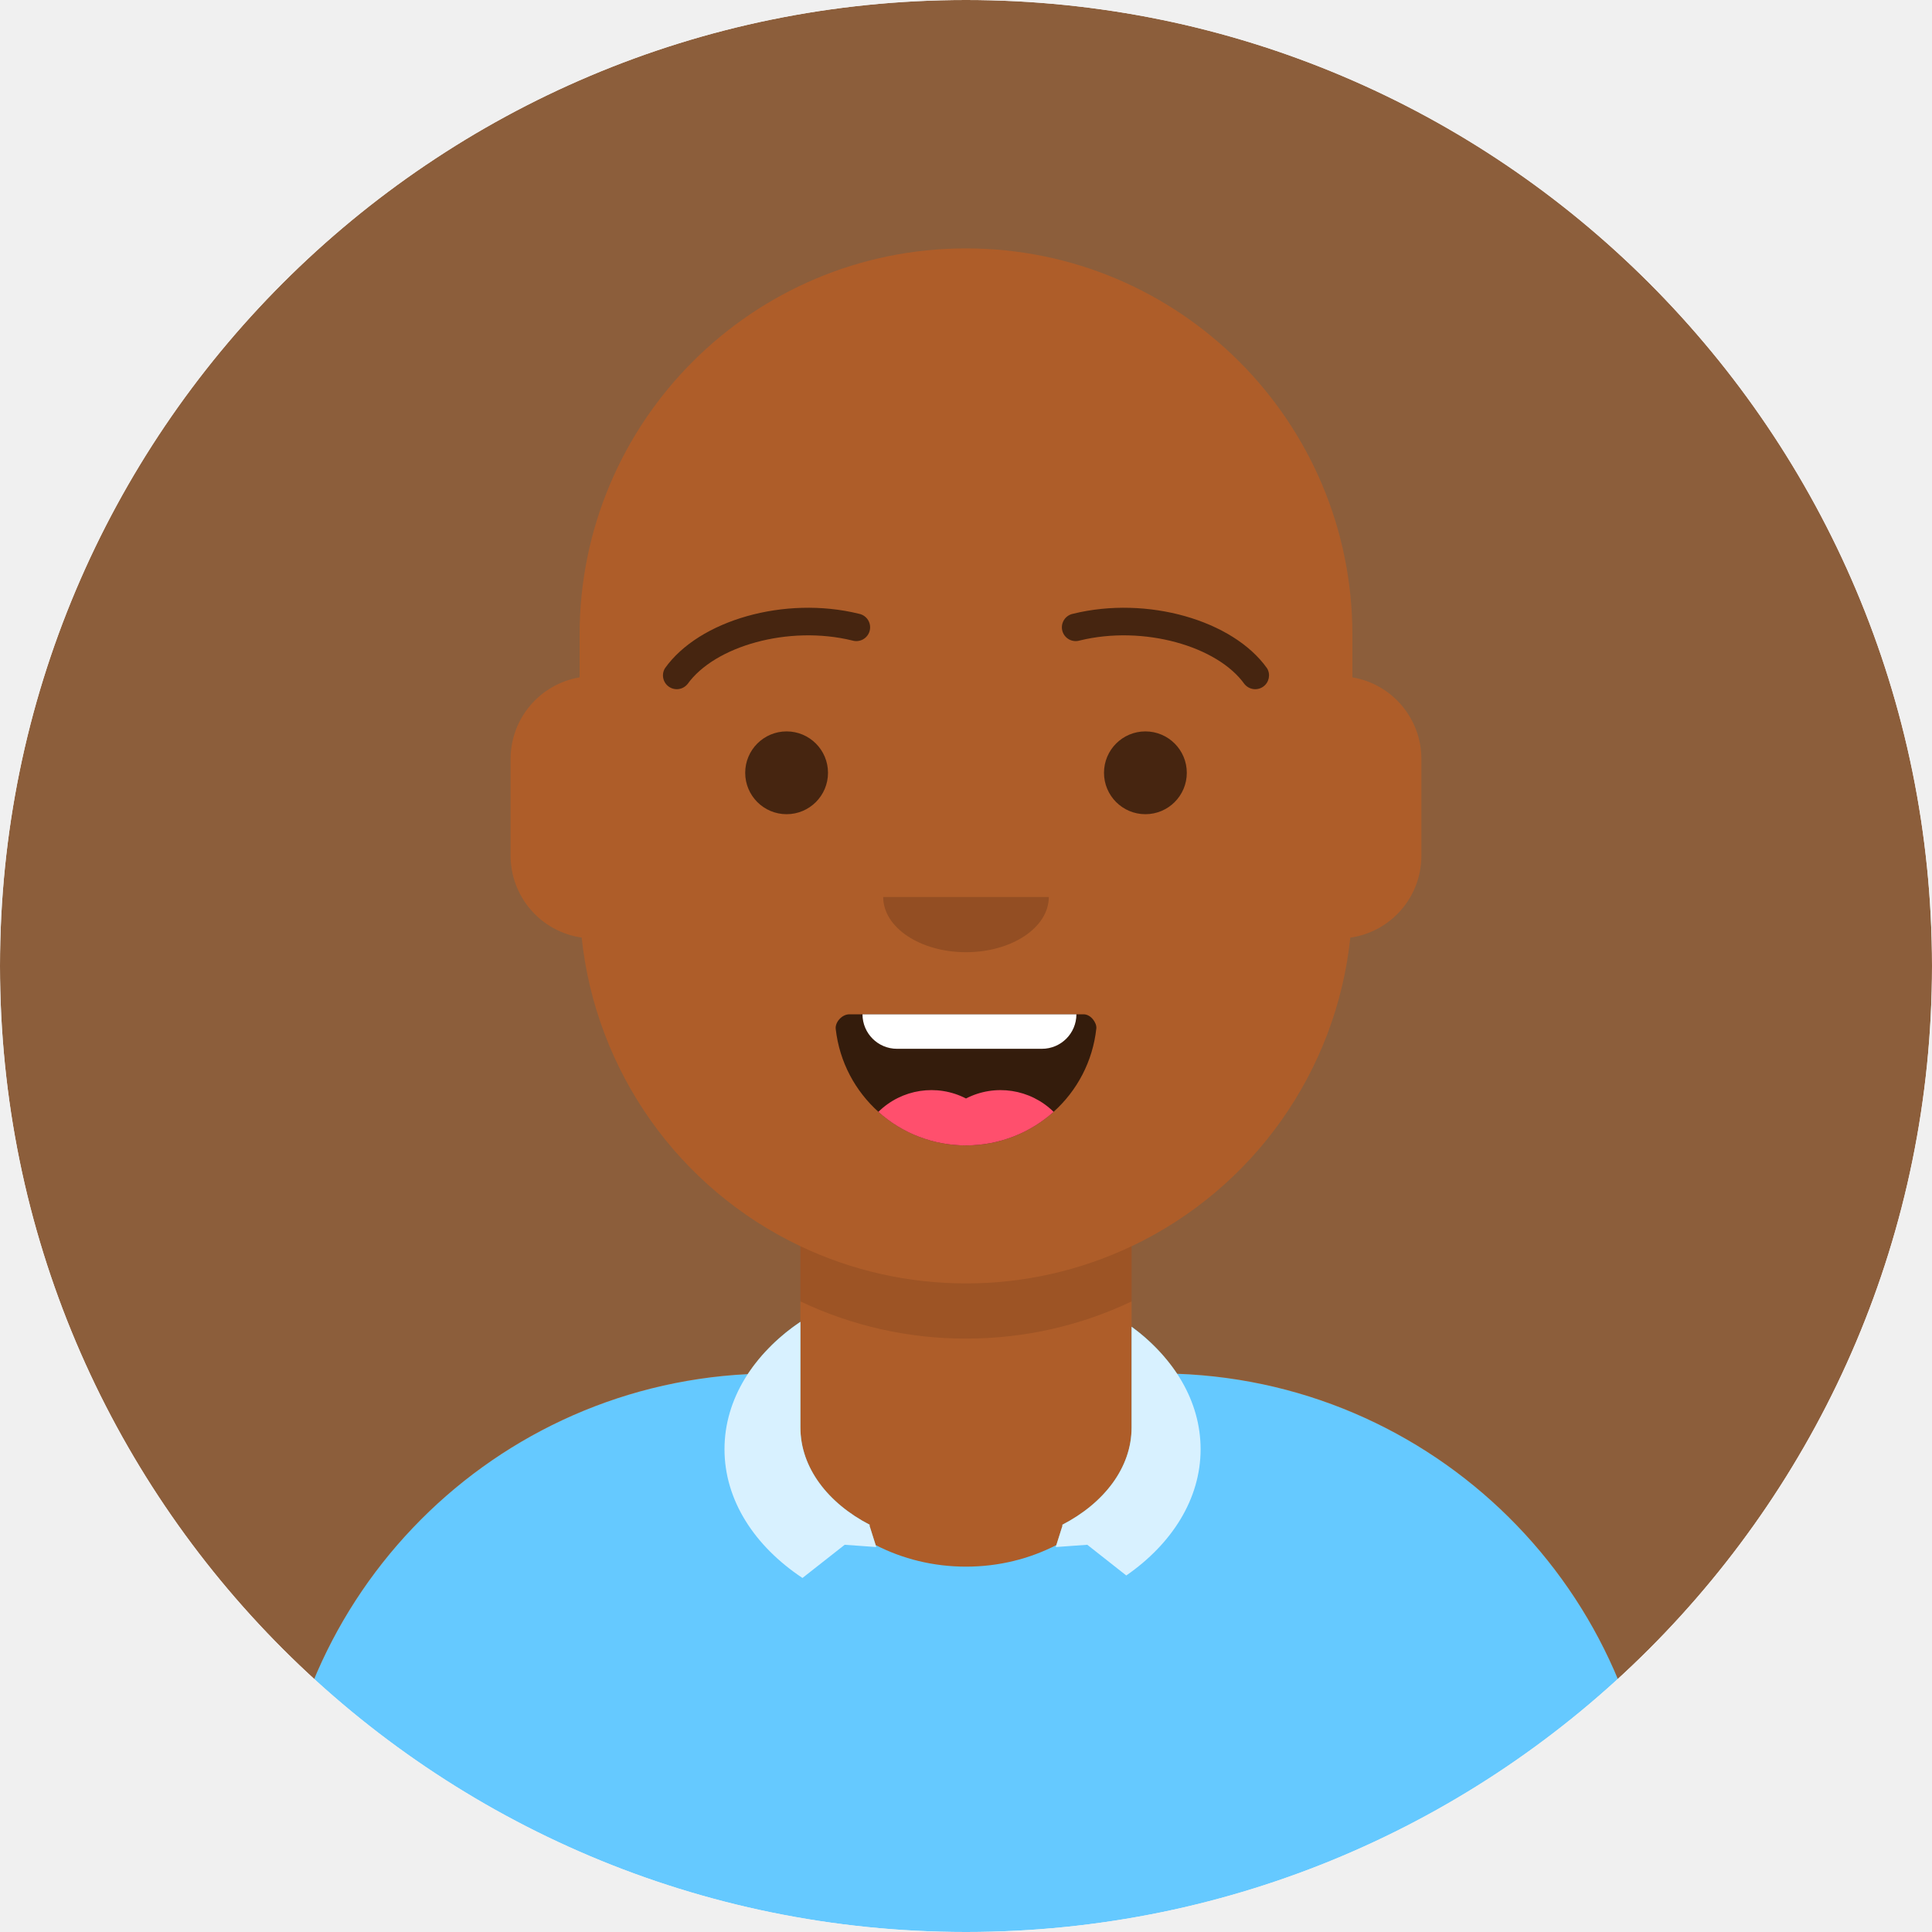
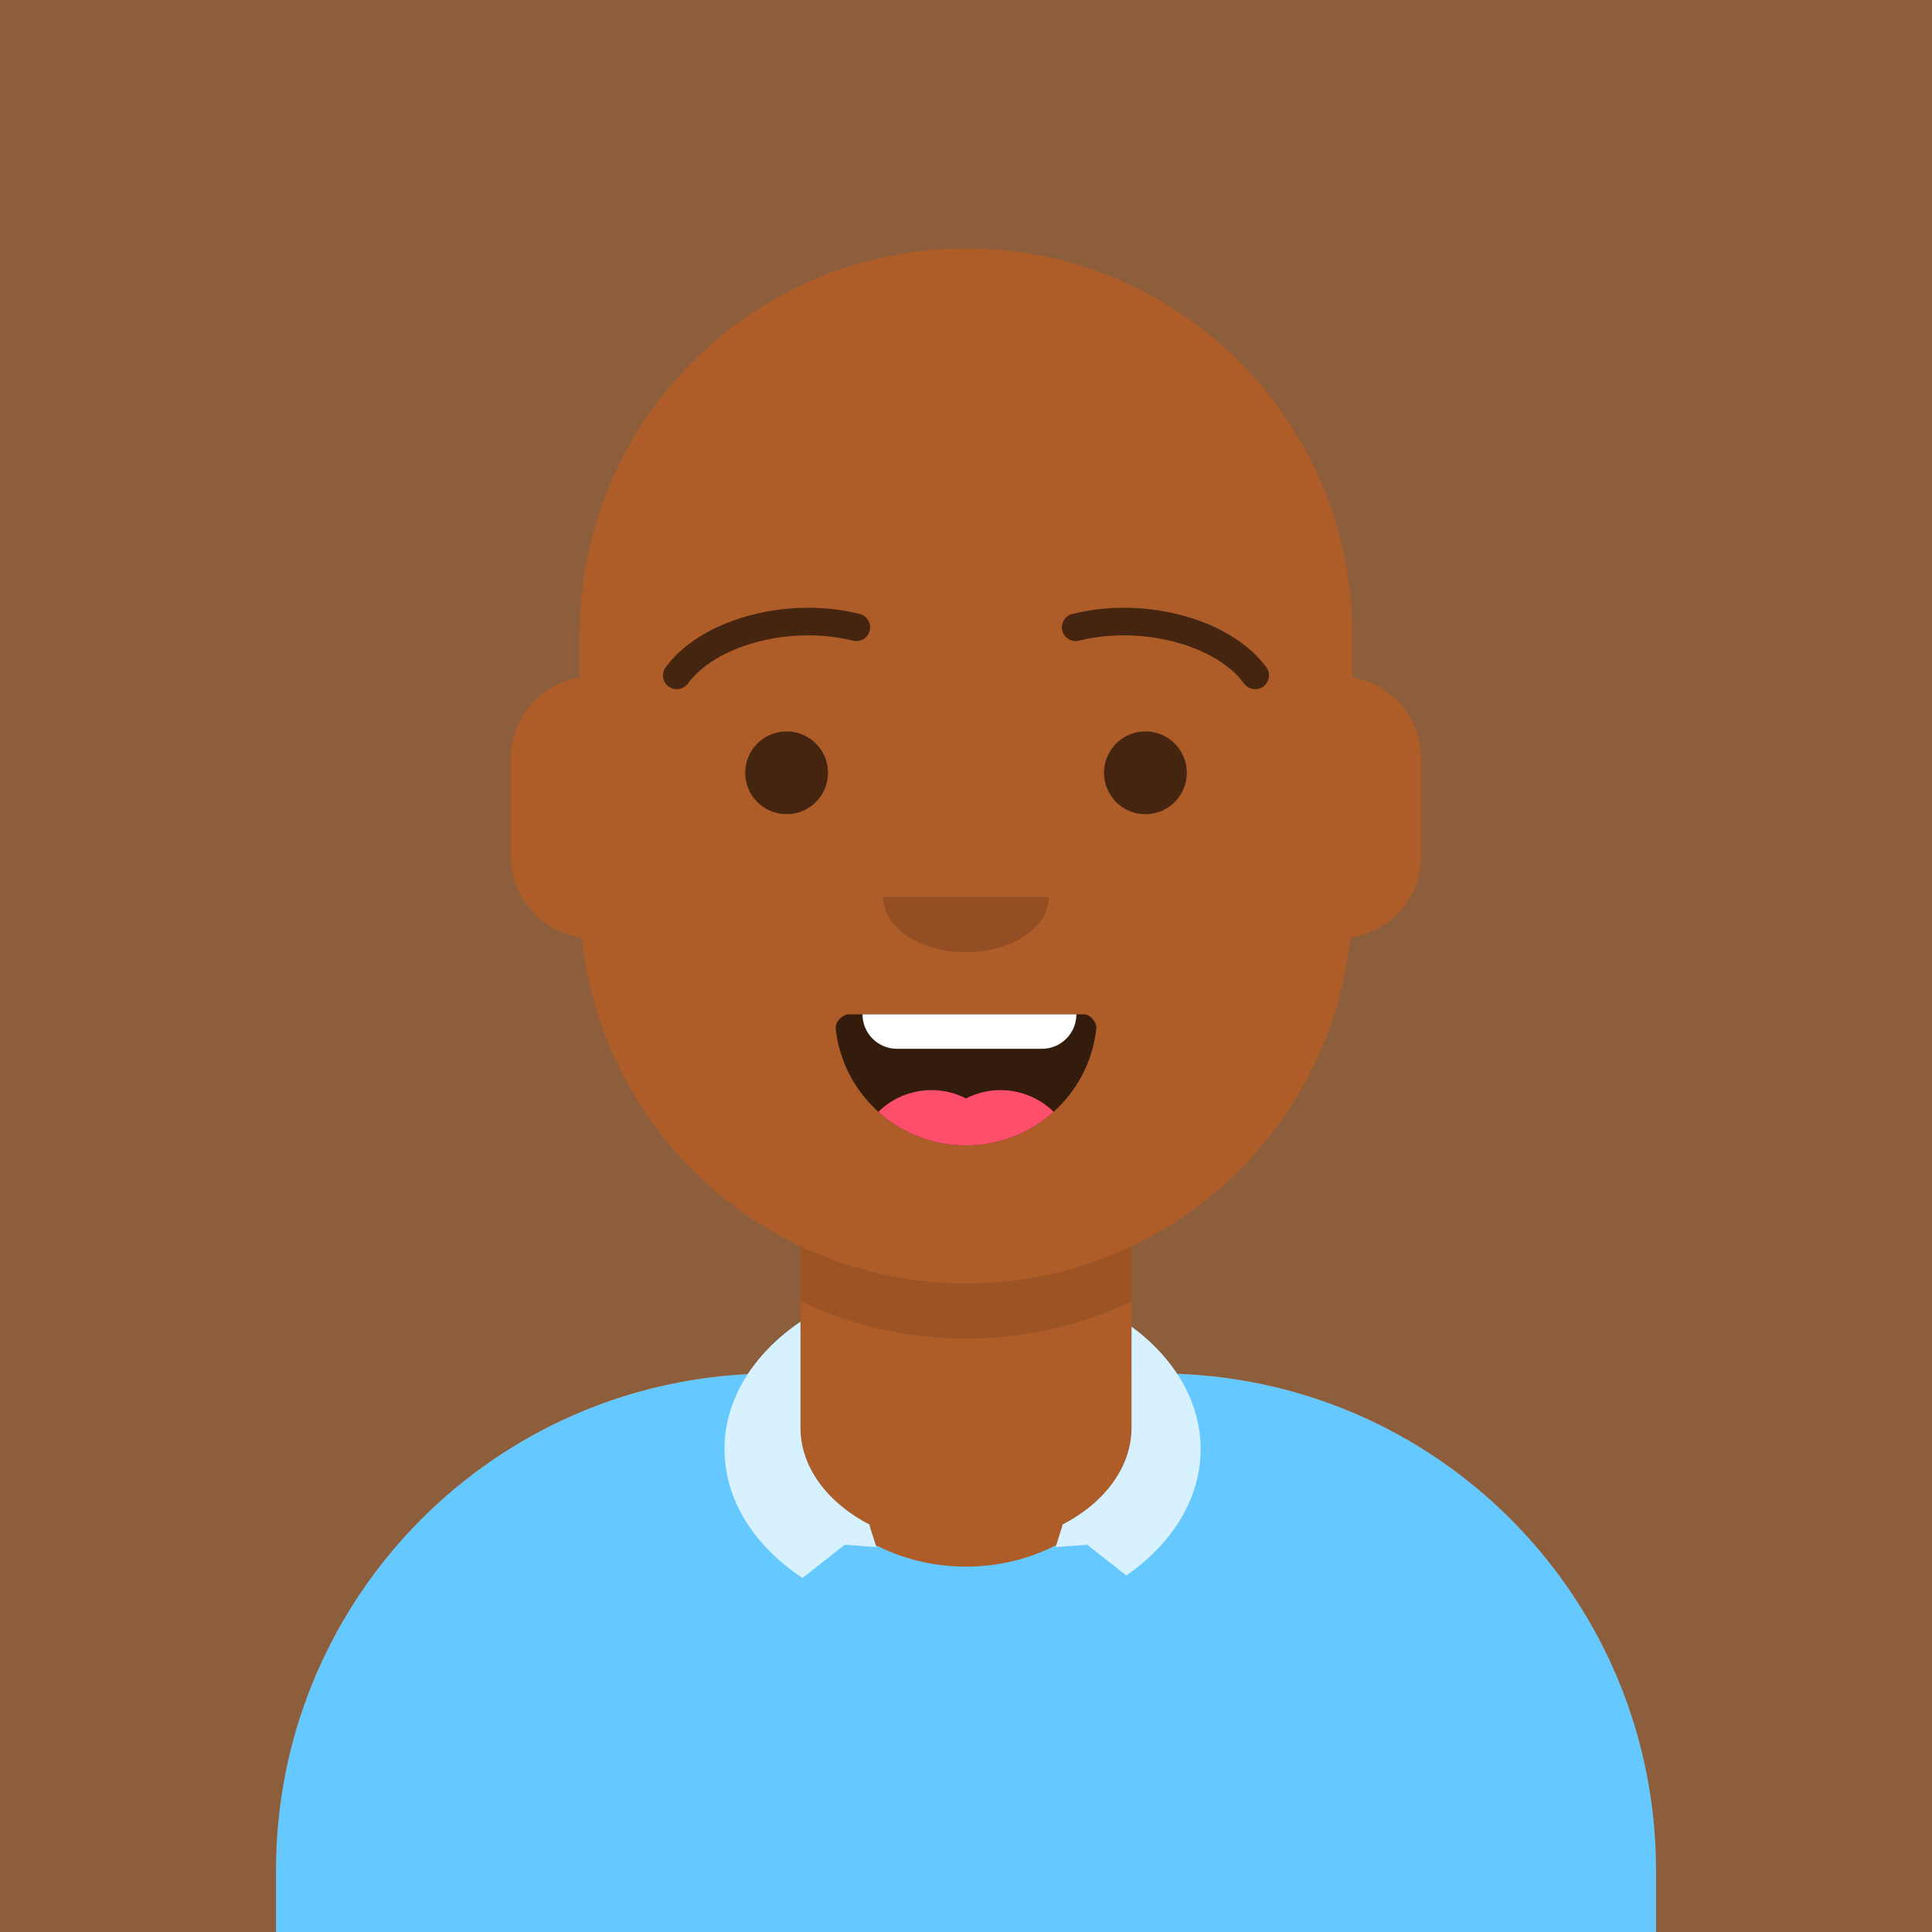
- <svg xmlns="http://www.w3.org/2000/svg" viewBox="0 0 512 512" width="512" height="512">
-   <defs>
-     <clipPath id="fc">
-       <circle cx="256" cy="256" r="256" />
-     </clipPath>
-   </defs>
-   <g clip-path="url(#fc)">
-     <svg viewBox="0 0 280 280" width="512" height="512" preserveAspectRatio="xMidYMid meet">
-       <mask id="viewboxMask">
-         <rect width="280" height="280" rx="0" ry="0" x="0" y="0" fill="#fff" />
-       </mask>
-       <g mask="url(#viewboxMask)">
-         <rect fill="#8C5E3B" width="280" height="280" x="0" y="0" />
-         <g transform="translate(8)">
-           <path d="M132 36a56 56 0 0 0-56 56v6.17A12 12 0 0 0 66 110v14a12 12 0 0 0 10.3 11.88 56.04 56.04 0 0 0 31.7 44.73v18.4h-4a72 72 0 0 0-72 72v9h200v-9a72 72 0 0 0-72-72h-4v-18.39a56.04 56.04 0 0 0 31.7-44.73A12 12 0 0 0 198 124v-14a12 12 0 0 0-10-11.83V92a56 56 0 0 0-56-56Z" fill="#ae5d29" />
-           <path d="M108 180.61v8a55.79 55.79 0 0 0 24 5.39c8.59 0 16.73-1.93 24-5.39v-8a55.79 55.79 0 0 1-24 5.39 55.79 55.79 0 0 1-24-5.39Z" fill="#000" fill-opacity=".1" />
-           <g transform="translate(0 170)">
-             <path d="M100.37 29.14a27.6 27.6 0 0 1 7.63-7.57v15.3c0 5.83 3.98 10.98 10.08 14.13l-.08.06.9 2.86c3.89 2 8.35 3.13 13.1 3.13s9.21-1.13 13.1-3.13l.9-2.86-.08-.06c6.1-3.15 10.08-8.3 10.08-14.12v-14.6a27.1 27.1 0 0 1 6.6 6.82 72 72 0 0 1 69.4 71.95V110H32v-8.95a72 72 0 0 1 68.37-71.9Z" fill="#65c9ff" />
-             <path d="M108 21.57c-6.77 4.6-11 11.17-11 18.46 0 7.4 4.36 14.05 11.3 18.66l6.12-4.81 4.58.33-1-3.15.08-.06c-6.1-3.15-10.08-8.3-10.08-14.12v-15.3ZM156 36.88c0 5.82-3.98 10.97-10.08 14.12l.08.06-1 3.15 4.58-.33 5.65 4.45c6.63-4.6 10.77-11.1 10.77-18.3 0-6.92-3.82-13.2-10-17.75v14.6Z" fill="#fff" fill-opacity=".75" />
-           </g>
-           <g transform="translate(78 134)">
-             <path fill-rule="evenodd" clip-rule="evenodd" d="M35.12 15.13a19 19 0 0 0 37.77-.09c.08-.77-.77-2.04-1.85-2.04H37.1C36 13 35 14.18 35.12 15.13Z" fill="#000" fill-opacity=".7" />
-             <path d="M70 13H39a5 5 0 0 0 5 5h21a5 5 0 0 0 5-5Z" fill="#fff" />
-             <path d="M66.7 27.14A10.96 10.96 0 0 0 54 25.2a10.95 10.95 0 0 0-12.7 1.94A18.93 18.93 0 0 0 54 32c4.88 0 9.33-1.84 12.7-4.86Z" fill="#FF4F6D" />
-           </g>
-           <g transform="translate(104 122)">
-             <path fill-rule="evenodd" clip-rule="evenodd" d="M16 8c0 4.42 5.37 8 12 8s12-3.58 12-8" fill="#000" fill-opacity=".16" />
-           </g>
-           <g transform="translate(76 90)">
-             <path d="M36 22a6 6 0 1 1-12 0 6 6 0 0 1 12 0ZM88 22a6 6 0 1 1-12 0 6 6 0 0 1 12 0Z" fill="#000" fill-opacity=".6" />
-           </g>
-           <g transform="translate(76 82)">
-             <path d="M15.63 17.16c3.92-5.51 14.65-8.6 23.9-6.33a2 2 0 1 0 .95-3.88c-10.74-2.64-23.17.94-28.11 7.9a2 2 0 0 0 3.26 2.3ZM96.37 17.16c-3.91-5.51-14.65-8.6-23.9-6.33a2 2 0 1 1-.95-3.88c10.74-2.64 23.17.94 28.11 7.9a2 2 0 0 1-3.26 2.3Z" fill="#000" fill-opacity=".6" />
-           </g>
-           <g transform="translate(-1)" />
-           <g transform="translate(49 72)" />
-           <g transform="translate(62 42)" />
-         </g>
+ <svg xmlns="http://www.w3.org/2000/svg" viewBox="0 0 280 280" width="512" height="512" preserveAspectRatio="xMidYMid meet">
+   <mask id="viewboxMask">
+     <rect width="280" height="280" rx="0" ry="0" x="0" y="0" fill="#fff" />
+   </mask>
+   <g mask="url(#viewboxMask)">
+     <rect fill="#8C5E3B" width="280" height="280" x="0" y="0" />
+     <g transform="translate(8)">
+       <path d="M132 36a56 56 0 0 0-56 56v6.17A12 12 0 0 0 66 110v14a12 12 0 0 0 10.3 11.88 56.04 56.04 0 0 0 31.7 44.73v18.4h-4a72 72 0 0 0-72 72v9h200v-9a72 72 0 0 0-72-72h-4v-18.39a56.04 56.04 0 0 0 31.7-44.73A12 12 0 0 0 198 124v-14a12 12 0 0 0-10-11.83V92a56 56 0 0 0-56-56Z" fill="#ae5d29" />
+       <path d="M108 180.61v8a55.79 55.79 0 0 0 24 5.39c8.59 0 16.73-1.93 24-5.39v-8a55.79 55.79 0 0 1-24 5.39 55.79 55.79 0 0 1-24-5.39Z" fill="#000" fill-opacity=".1" />
+       <g transform="translate(0 170)">
+         <path d="M100.37 29.14a27.6 27.6 0 0 1 7.63-7.57v15.3c0 5.83 3.98 10.98 10.08 14.13l-.08.06.9 2.86c3.89 2 8.35 3.13 13.1 3.13s9.21-1.13 13.1-3.13l.9-2.86-.08-.06c6.1-3.15 10.08-8.3 10.08-14.12v-14.6a27.1 27.1 0 0 1 6.6 6.82 72 72 0 0 1 69.4 71.95V110H32v-8.95a72 72 0 0 1 68.37-71.9Z" fill="#65c9ff" />
+         <path d="M108 21.57c-6.77 4.6-11 11.17-11 18.46 0 7.4 4.36 14.05 11.3 18.66l6.12-4.81 4.58.33-1-3.15.08-.06c-6.1-3.15-10.08-8.3-10.08-14.12v-15.3ZM156 36.88c0 5.82-3.98 10.97-10.08 14.12l.08.06-1 3.15 4.58-.33 5.65 4.45c6.63-4.6 10.77-11.1 10.77-18.3 0-6.92-3.82-13.2-10-17.75v14.6Z" fill="#fff" fill-opacity=".75" />
      </g>
-     </svg>
+       <g transform="translate(78 134)">
+         <path fill-rule="evenodd" clip-rule="evenodd" d="M35.12 15.13a19 19 0 0 0 37.77-.09c.08-.77-.77-2.04-1.85-2.04H37.1C36 13 35 14.18 35.12 15.13Z" fill="#000" fill-opacity=".7" />
+         <path d="M70 13H39a5 5 0 0 0 5 5h21a5 5 0 0 0 5-5Z" fill="#fff" />
+         <path d="M66.7 27.14A10.96 10.96 0 0 0 54 25.2a10.95 10.95 0 0 0-12.7 1.94A18.93 18.93 0 0 0 54 32c4.88 0 9.33-1.84 12.7-4.86Z" fill="#FF4F6D" />
+       </g>
+       <g transform="translate(104 122)">
+         <path fill-rule="evenodd" clip-rule="evenodd" d="M16 8c0 4.42 5.37 8 12 8s12-3.58 12-8" fill="#000" fill-opacity=".16" />
+       </g>
+       <g transform="translate(76 90)">
+         <path d="M36 22a6 6 0 1 1-12 0 6 6 0 0 1 12 0ZM88 22a6 6 0 1 1-12 0 6 6 0 0 1 12 0Z" fill="#000" fill-opacity=".6" />
+       </g>
+       <g transform="translate(76 82)">
+         <path d="M15.63 17.16c3.92-5.51 14.65-8.6 23.9-6.33a2 2 0 1 0 .95-3.88c-10.74-2.64-23.17.94-28.11 7.9a2 2 0 0 0 3.26 2.3ZM96.37 17.16c-3.91-5.51-14.65-8.6-23.9-6.33a2 2 0 1 1-.95-3.88c10.74-2.64 23.17.94 28.11 7.9a2 2 0 0 1-3.26 2.3Z" fill="#000" fill-opacity=".6" />
+       </g>
+       <g transform="translate(-1)" />
+       <g transform="translate(49 72)" />
+       <g transform="translate(62 42)" />
+     </g>
  </g>
</svg>
